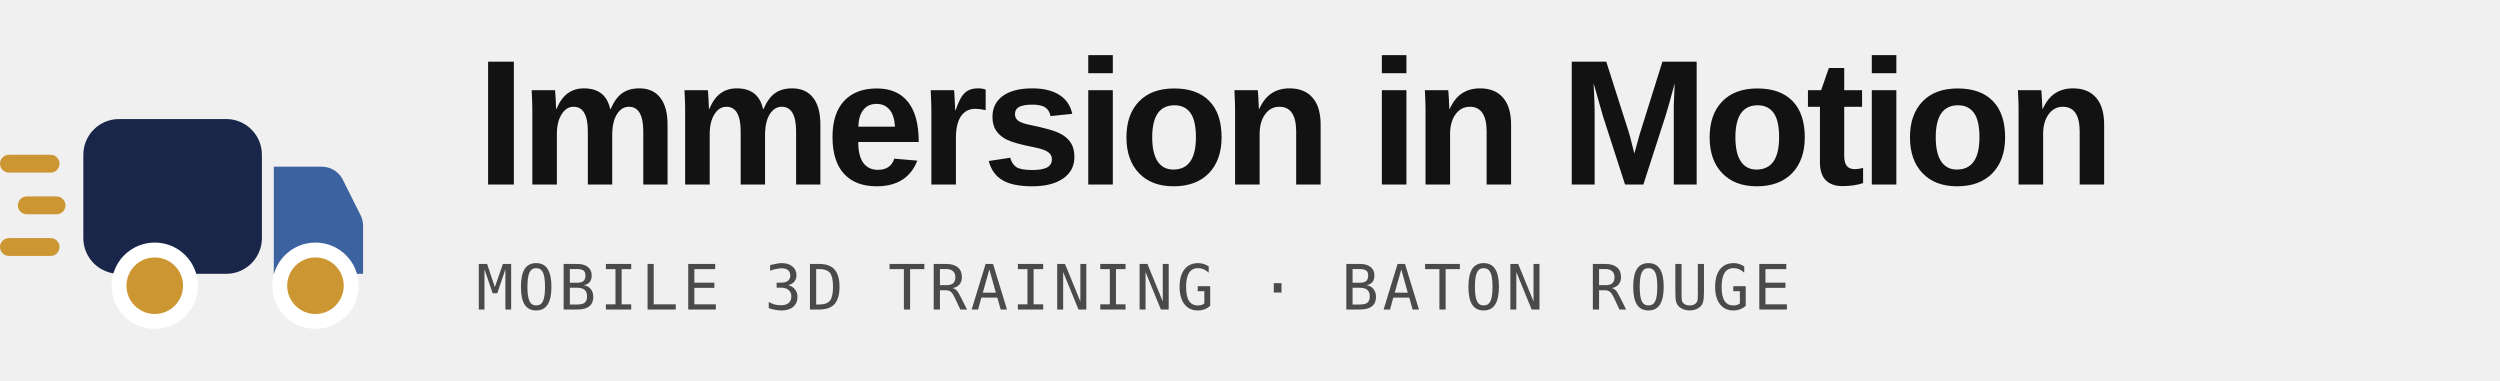
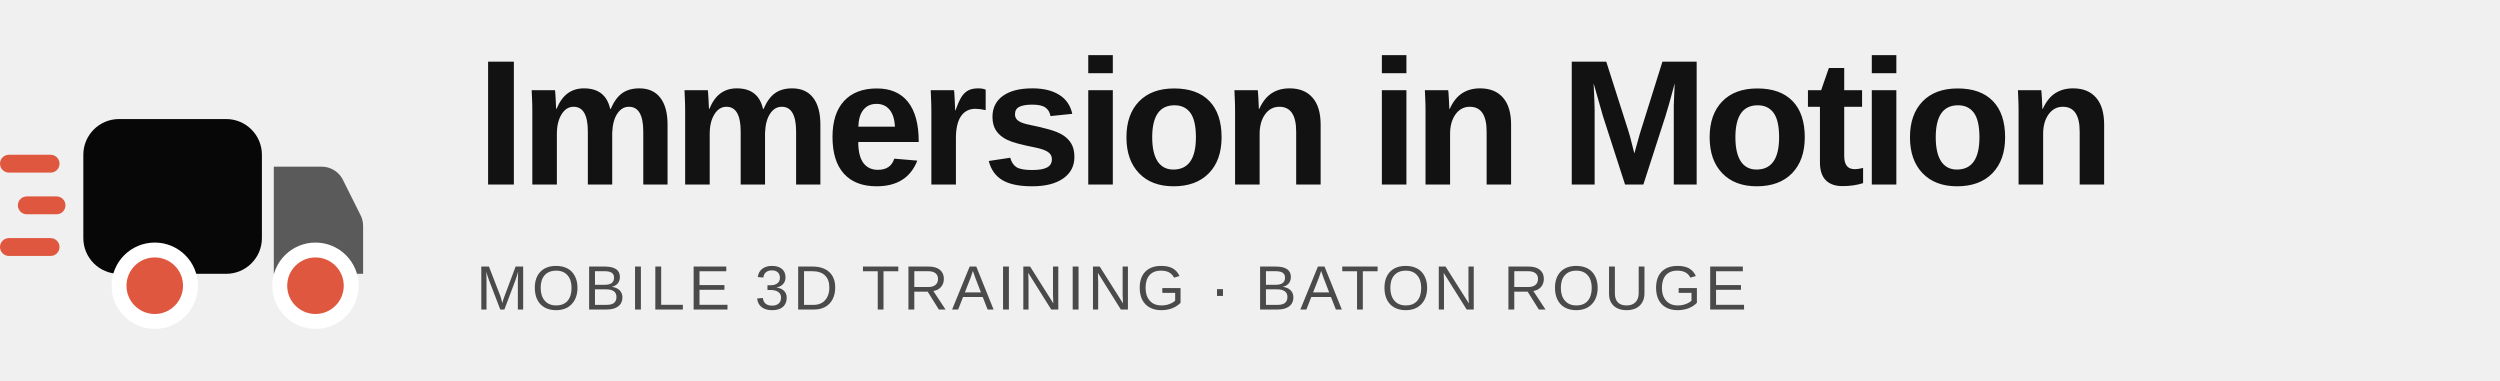
<svg xmlns="http://www.w3.org/2000/svg" viewBox="0 0 420 64" width="420" height="64" role="img">
  <g>
-     <g fill="#CC9633">
+     <g fill="#E0573F">
      <rect x="0" y="26" width="10" height="3" rx="1.5" />
      <rect x="3" y="33" width="8" height="3" rx="1.5" />
      <rect x="0" y="40" width="10" height="3" rx="1.5" />
    </g>
-     <rect x="14" y="20" width="30" height="26" rx="6" fill="#19264A" />
-     <path d="M46 28h8a4 4 0 0 1 3.5 2l3 6a4 4 0 0 1 .5 2v8H46z" fill="#3C62A0" />
-     <circle cx="26" cy="48" r="6" fill="#CC9633" stroke="#FFFFFF" stroke-width="2.5" />
-     <circle cx="53" cy="48" r="6" fill="#CC9633" stroke="#FFFFFF" stroke-width="2.5" />
+     <rect x="14" y="20" width="30" height="26" rx="6" fill="#070707" />
+     <path d="M46 28h8a4 4 0 0 1 3.5 2l3 6a4 4 0 0 1 .5 2v8H46z" fill="#5A5A5A" />
+     <circle cx="26" cy="48" r="6" fill="#E0573F" stroke="#FFFFFF" stroke-width="2.5" />
+     <circle cx="53" cy="48" r="6" fill="#E0573F" stroke="#FFFFFF" stroke-width="2.5" />
  </g>
-   <text x="80" y="31" font-family="Archivo,Helvetica Neue,Arial,sans-serif" font-weight="800" font-size="30" letter-spacing="-1" fill="#121212">Immersion in Motion</text>
-   <text x="80" y="52" font-family="Azeret Mono,monospace" font-size="10.5" letter-spacing=".6" fill="#4A4A4A">MOBILE 3D TRAINING · BATON ROUGE</text>
+   <text x="80" y="31" font-family="Supreme,Switzer,Helvetica Neue,Arial,sans-serif" font-weight="800" font-size="30" letter-spacing="-1" fill="#121212">Immersion in Motion</text>
+   <text x="80" y="52" font-family="Switzer,Helvetica Neue,Arial,sans-serif" font-size="10.5" letter-spacing=".6" fill="#4A4A4A">MOBILE 3D TRAINING · BATON ROUGE</text>
</svg>
